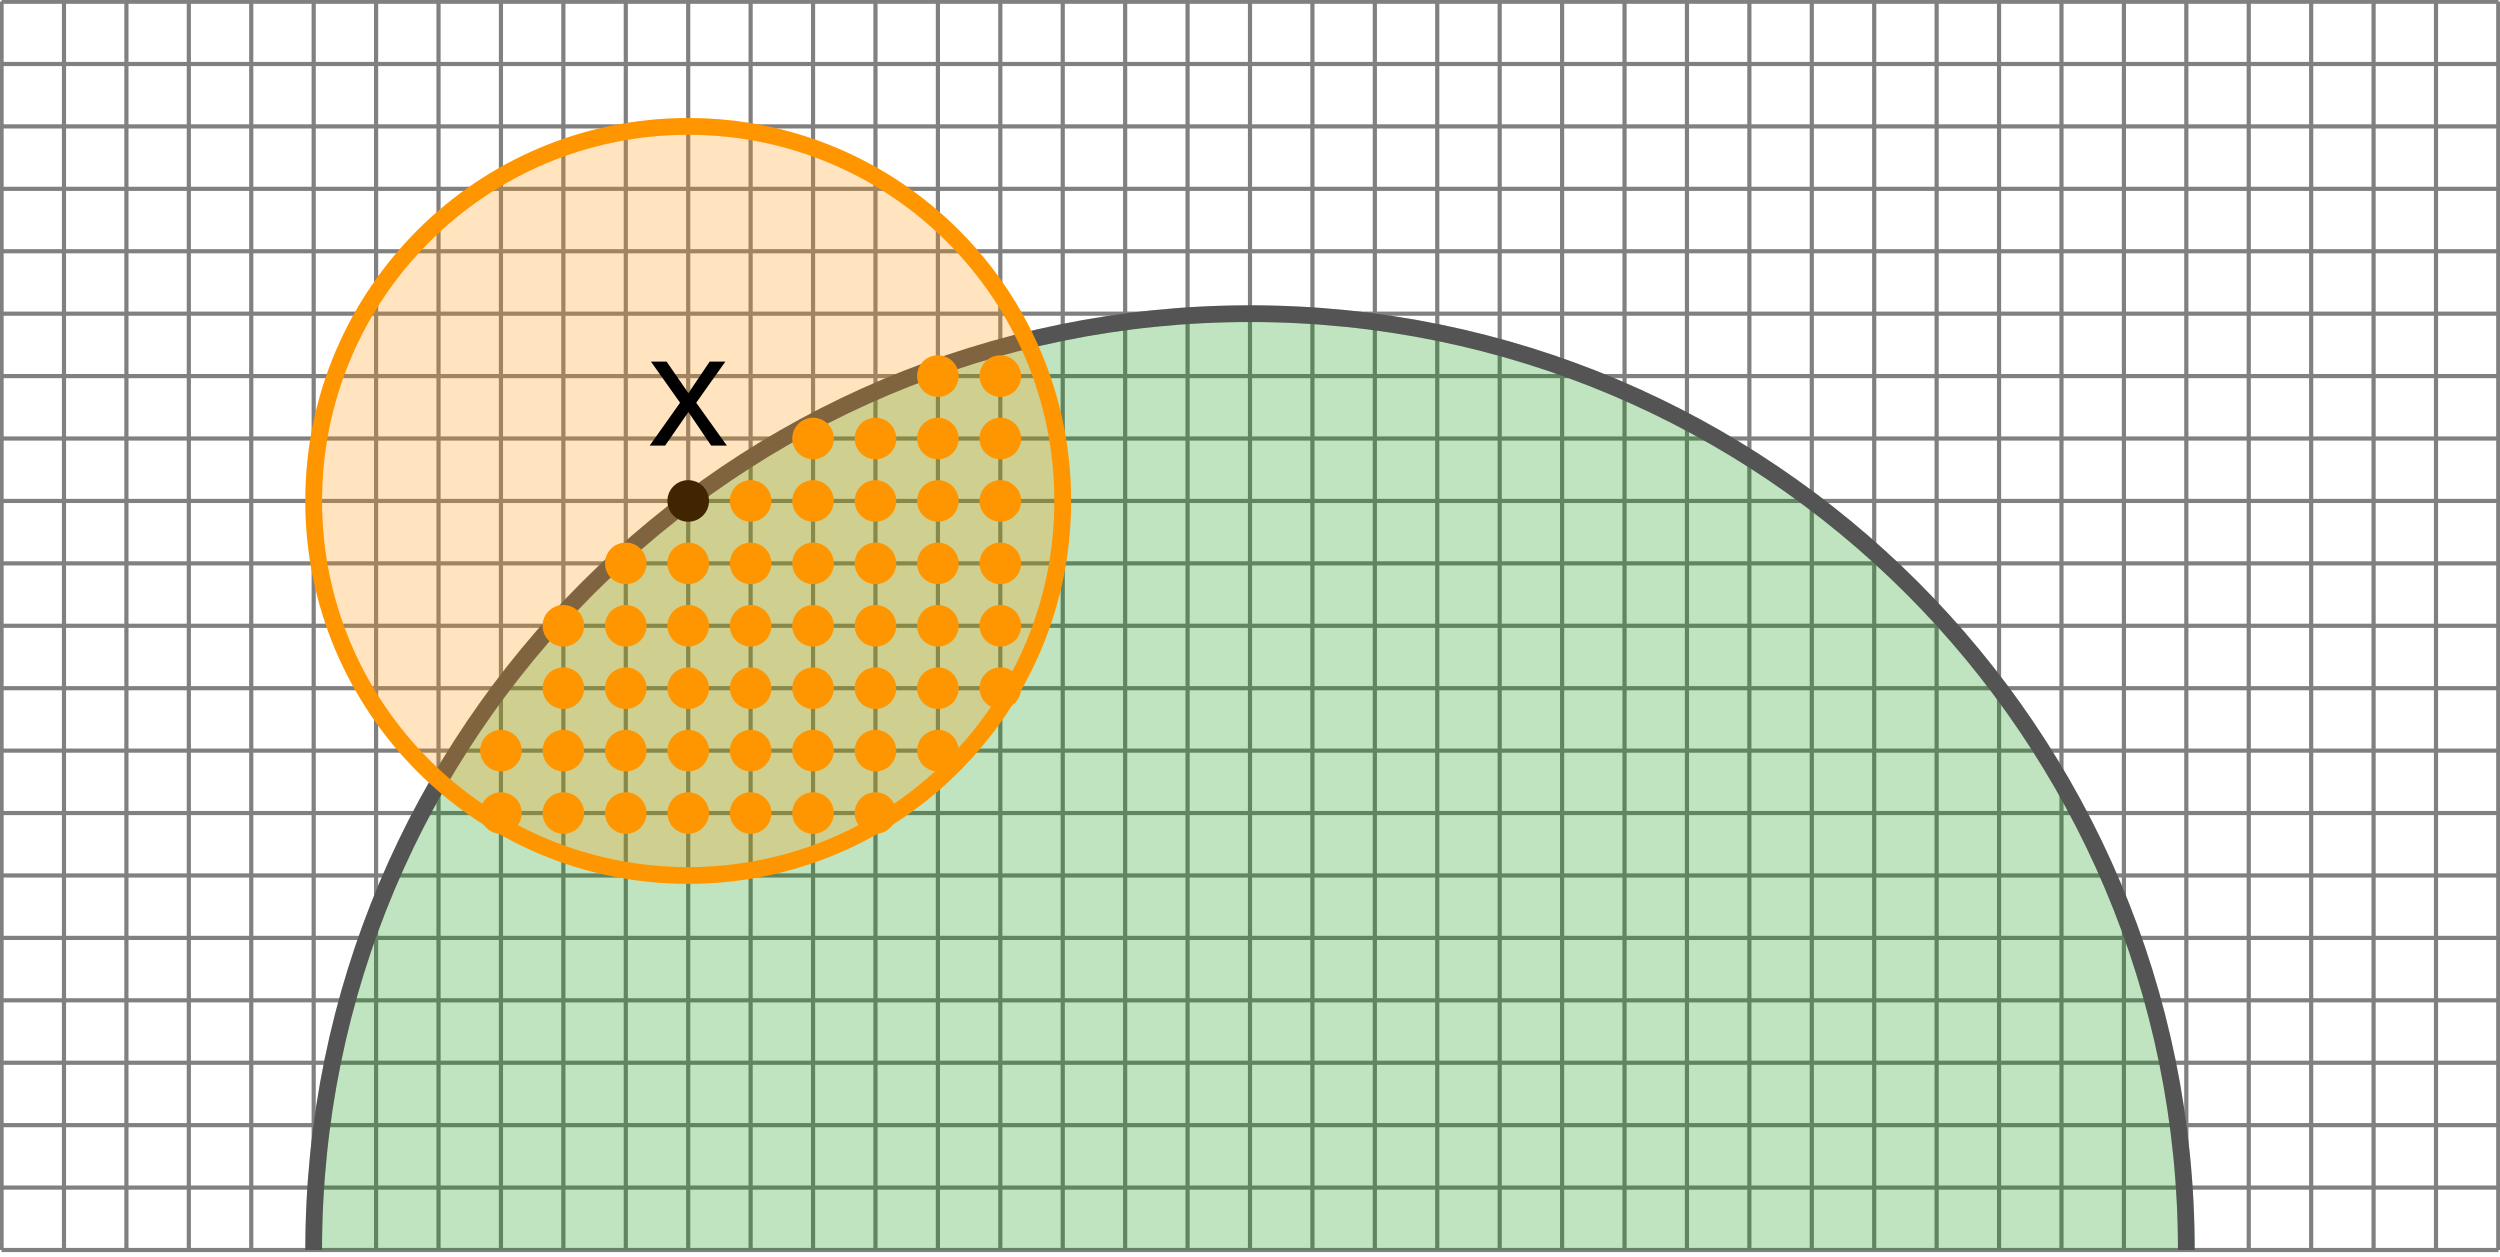
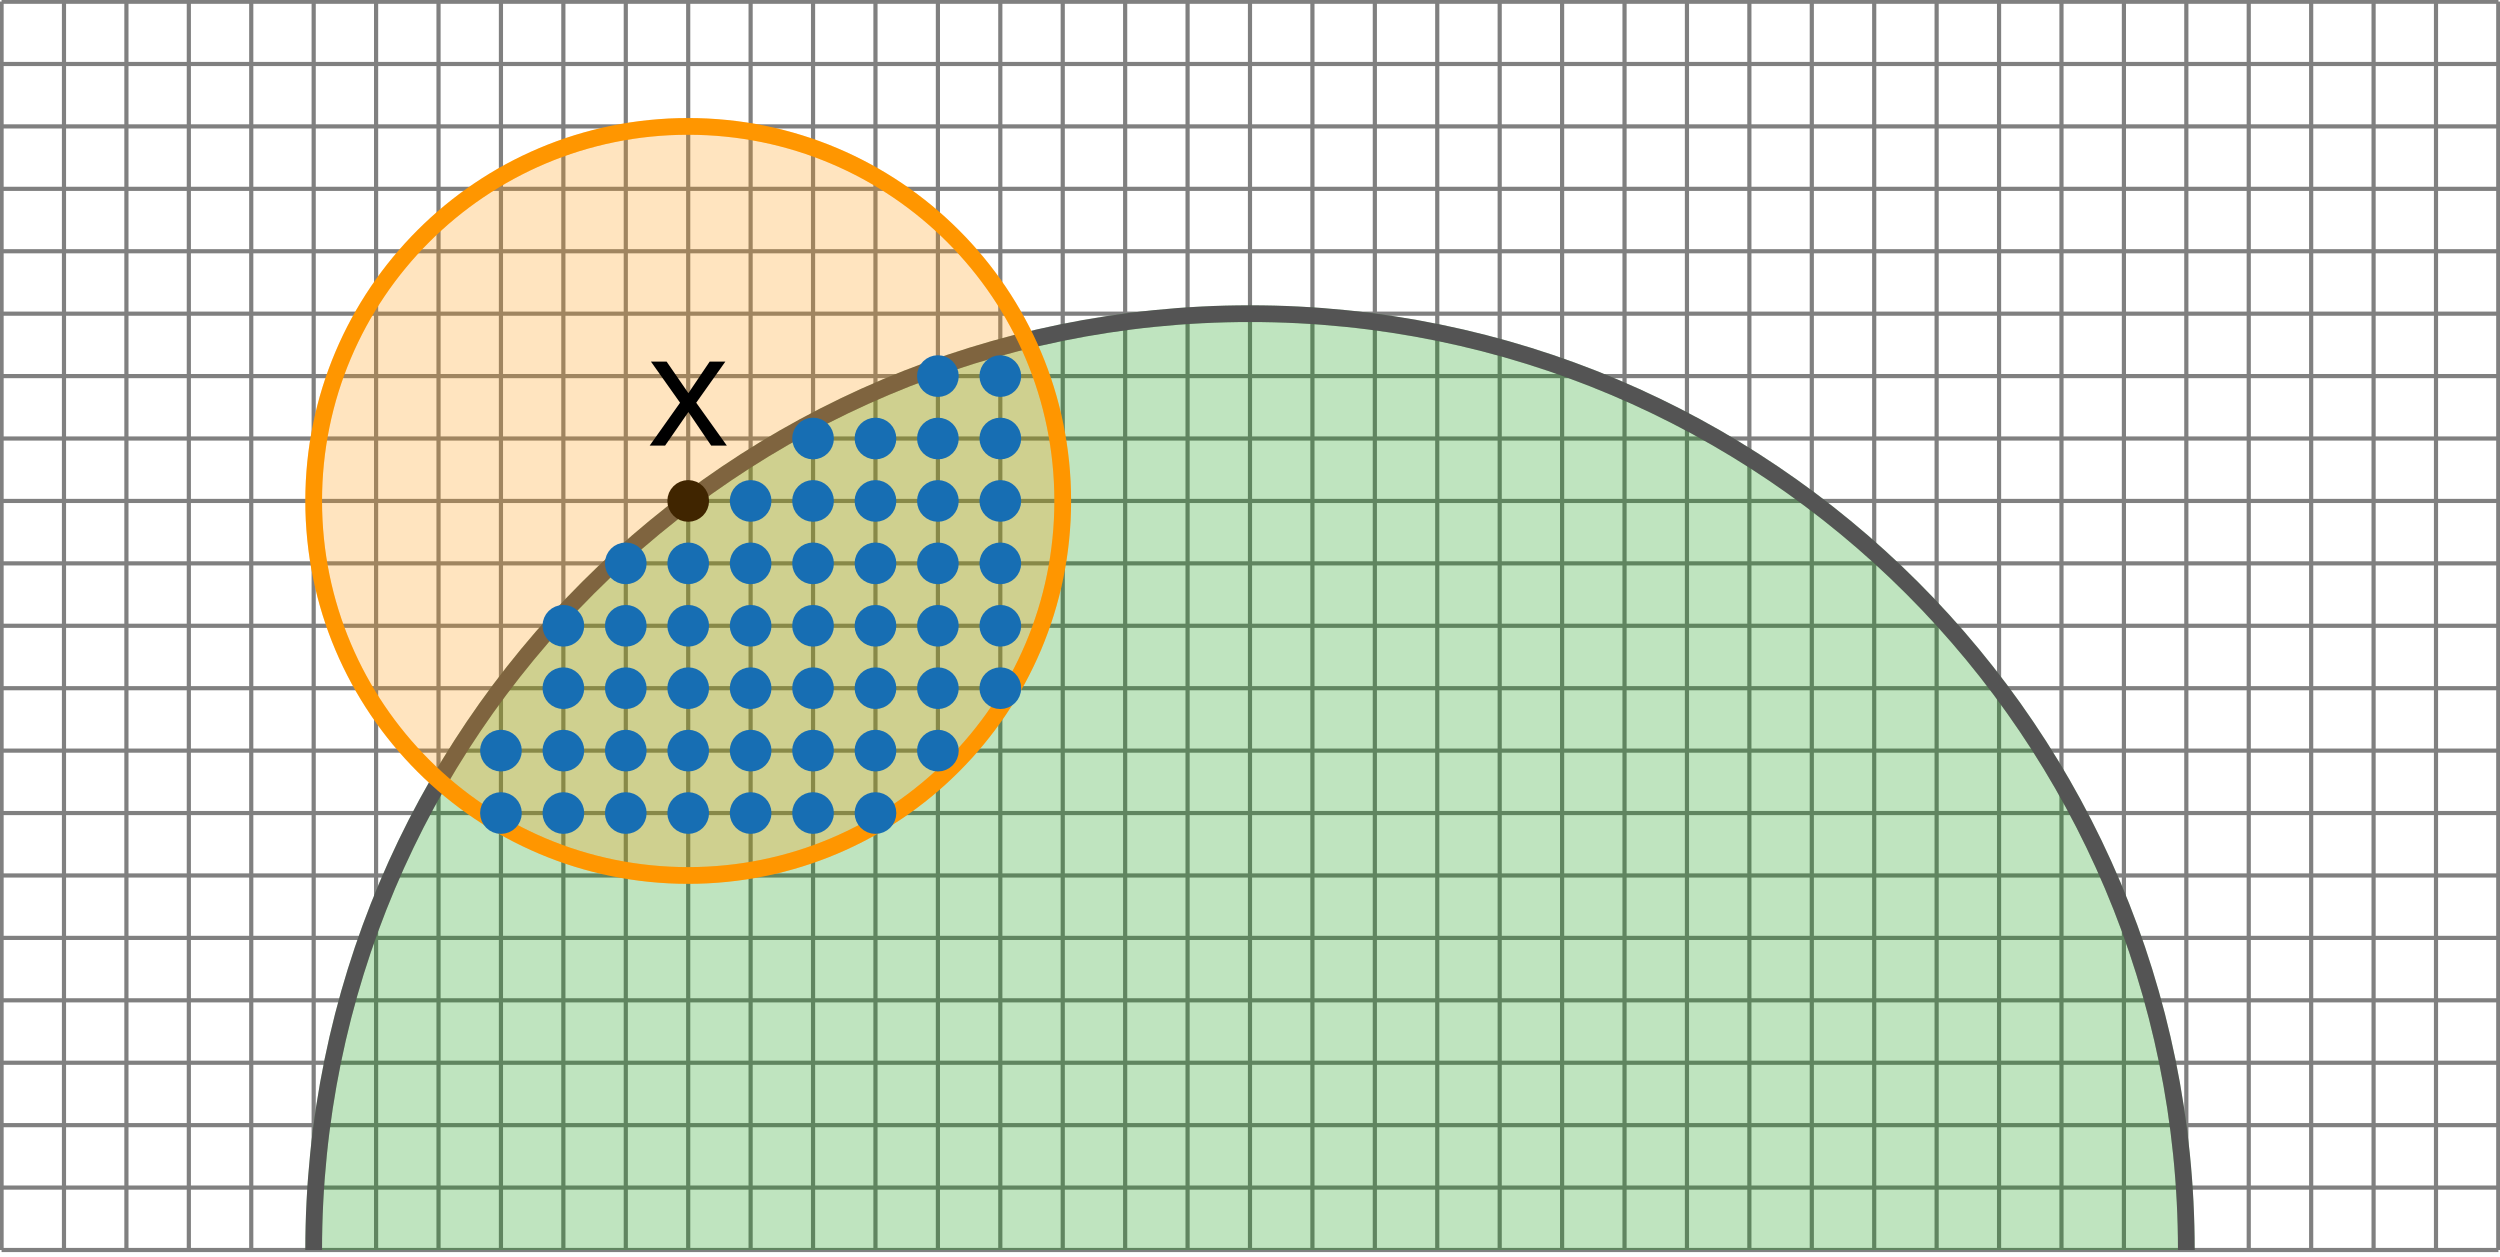
<svg xmlns="http://www.w3.org/2000/svg" width="159.535pt" height="80.167pt" viewBox="-0.1 -0.4 159.535 80.167 ">
  <g transform="translate(0, 79.76735 ) scale(1,-1) translate(0,0.4 )">
    <g>
      <g stroke="rgb(0.0%,0.0%,0.0%)">
        <g fill="rgb(0.0%,0.0%,0.0%)">
          <g stroke-width="0.4pt">
            <g>
              <g>
                <g stroke="rgb(50.0%,50.0%,50.0%)">
                  <g fill="rgb(50.0%,50.0%,50.0%)">
                    <g stroke-width="0.2pt">
                      <path d=" M  0.0 0.0 M  0.0 0.0 L  159.335 0.0 M  0.0 3.983 L  159.335 3.983 M  0.0 7.967 L  159.335 7.967 M  0.0 11.95 L  159.335 11.95 M  0.0 15.933 L  159.335 15.933 M  0.0 19.917 L  159.335 19.917 M  0.0 23.9 L  159.335 23.9 M  0.0 27.884 L  159.335 27.884 M  0.0 31.867 L  159.335 31.867 M  0.0 35.85 L  159.335 35.85 M  0.0 39.834 L  159.335 39.834 M  0.0 43.817 L  159.335 43.817 M  0.0 47.8 L  159.335 47.8 M  0.0 51.784 L  159.335 51.784 M  0.0 55.767 L  159.335 55.767 M  0.0 59.751 L  159.335 59.751 M  0.0 63.734 L  159.335 63.734 M  0.0 67.717 L  159.335 67.717 M  0.0 71.701 L  159.335 71.701 M  0.0 75.684 L  159.335 75.684 M  0.0 79.657 L  159.335 79.657 M  0.0 0.0 L  0.0 79.667 M  3.983 0.0 L  3.983 79.667 M  7.967 0.0 L  7.967 79.667 M  11.95 0.0 L  11.95 79.667 M  15.933 0.0 L  15.933 79.667 M  19.917 0.0 L  19.917 79.667 M  23.9 0.0 L  23.9 79.667 M  27.884 0.0 L  27.884 79.667 M  31.867 0.0 L  31.867 79.667 M  35.85 0.0 L  35.85 79.667 M  39.834 0.0 L  39.834 79.667 M  43.817 0.0 L  43.817 79.667 M  47.8 0.0 L  47.8 79.667 M  51.784 0.0 L  51.784 79.667 M  55.767 0.0 L  55.767 79.667 M  59.751 0.0 L  59.751 79.667 M  63.734 0.0 L  63.734 79.667 M  67.717 0.0 L  67.717 79.667 M  71.701 0.0 L  71.701 79.667 M  75.684 0.0 L  75.684 79.667 M  79.667 0.0 L  79.667 79.667 M  83.651 0.0 L  83.651 79.667 M  87.634 0.0 L  87.634 79.667 M  91.617 0.0 L  91.617 79.667 M  95.601 0.0 L  95.601 79.667 M  99.584 0.0 L  99.584 79.667 M  103.568 0.0 L  103.568 79.667 M  107.551 0.0 L  107.551 79.667 M  111.534 0.0 L  111.534 79.667 M  115.518 0.0 L  115.518 79.667 M  119.501 0.0 L  119.501 79.667 M  123.484 0.0 L  123.484 79.667 M  127.468 0.0 L  127.468 79.667 M  131.451 0.0 L  131.451 79.667 M  135.435 0.0 L  135.435 79.667 M  139.418 0.0 L  139.418 79.667 M  143.401 0.0 L  143.401 79.667 M  147.385 0.0 L  147.385 79.667 M  151.368 0.0 L  151.368 79.667 M  155.351 0.0 L  155.351 79.667 M  159.325 0.0 L  159.325 79.667  " style="fill:none" />
                    </g>
                  </g>
                </g>
              </g>
              <g>
                <g stroke-width="0.8pt">
                  <g stroke="rgb(0.0%,59%,0.0%)">
                    <g fill="rgb(0.0%,59%,0.0%)">
                      <g stroke-opacity="0.25">
                        <g fill-opacity="0.25">
                          <path d=" M  19.917 0.0 C  19.917 33 46.668 59.751 79.667 59.751 C  112.667 59.751 139.418 33 139.418 0.0  " />
                        </g>
                      </g>
                    </g>
                  </g>
                </g>
              </g>
              <g>
                <g stroke-width="0.8pt">
                  <g stroke="rgb(33%,33%,33%)">
                    <g fill="rgb(33%,33%,33%)">
                      <path d=" M  19.917 0.0 C  19.917 33 46.668 59.751 79.667 59.751 C  112.667 59.751 139.418 33 139.418 0.0  " style="fill:none" />
                    </g>
                  </g>
                </g>
              </g>
              <g>
                <g>
                  <g transform="matrix(1.0,0.0,0.0,1.0,43.81705,47.80042)">
                    <g fill="rgb(0.0%,0.0%,0.0%)">
-                       <text style="stroke:none" transform="scale(1,-1) translate(0.0,0)" text-anchor="middle" font-size="10"> 
+                       <text style="stroke:none" transform="scale(1,-1) translate(0.0,0)" text-anchor="middle" font-size="10">
</text>
                    </g>
                  </g>
                </g>
              </g>
              <g>
                <g stroke-width="0.8pt">
                  <g stroke="rgb(0.0%,0.0%,0.0%)">
                    <g fill="rgb(0.0%,0.0%,0.0%)">
                      <path d=" M  43.817 47.8 M  44.614 47.8 C  44.614 48.24 44.257 48.597 43.817 48.597 C  43.377 48.597 43.02 48.24 43.02 47.8 C  43.02 47.36 43.377 47.004 43.817 47.004 C  44.257 47.004 44.614 47.36 44.614 47.8 Z M  43.817 47.8  " />
                    </g>
                  </g>
                </g>
              </g>
              <g>
                <g stroke-width="0.8pt">
                  <g stroke="rgb(100.0%,59%,0.0%)">
                    <g fill="rgb(100.0%,59%,0.0%)">
                      <g stroke-opacity="0.25">
                        <g fill-opacity="0.25">
                          <path d=" M  43.817 47.8 M  67.717 47.8 C  67.717 61 57.017 71.701 43.817 71.701 C  30.617 71.701 19.917 61 19.917 47.8 C  19.917 34.601 30.617 23.9 43.817 23.9 C  57.017 23.9 67.717 34.601 67.717 47.8 Z M  43.817 47.8  " />
                        </g>
                      </g>
                    </g>
                  </g>
                </g>
              </g>
              <g>
                <g stroke-width="0.8pt">
                  <g stroke="rgb(100.0%,59%,0.0%)">
                    <g fill="rgb(100.0%,59%,0.0%)">
                      <path d=" M  43.817 47.8 M  67.717 47.8 C  67.717 61 57.017 71.701 43.817 71.701 C  30.617 71.701 19.917 61 19.917 47.8 C  19.917 34.601 30.617 23.9 43.817 23.9 C  57.017 23.9 67.717 34.601 67.717 47.8 Z M  43.817 47.8  " style="fill:none" />
                    </g>
                  </g>
                </g>
              </g>
              <path d="  " style="fill:none" />
              <g>
                <g>
                  <g transform="matrix(1.0,0.0,0.0,1.0,40.78235,51.33339)">
                    <g fill="rgb(0.0%,0.0%,0.0%)">
                      <text style="stroke:none" transform="scale(1,-1) translate(3.0347,0)" text-anchor="middle" font-size="10">
                        <tspan font-family="cmbx" font-size="10">x</tspan>
                      </text>
                    </g>
                  </g>
                </g>
              </g>
              <g>
                <g stroke-width="0.8pt">
-                   <g stroke="rgb(100.0%,59%,0.0%)">
-                     <g fill="rgb(100.0%,59%,0.0%)">
+                   <g stroke="rgb(9.0%,43.137%,70.2%)">
+                     <g fill="rgb(9.0%,43.137%,70.2%)">
                      <path d=" M  31.867 27.884 M  32.664 27.884 C  32.664 28.324 32.307 28.68 31.867 28.68 C  31.427 28.68 31.07 28.324 31.07 27.884 C  31.07 27.444 31.427 27.087 31.867 27.087 C  32.307 27.087 32.664 27.444 32.664 27.884 Z M  31.867 27.884  " />
                    </g>
                  </g>
                </g>
              </g>
              <g>
                <g stroke-width="0.8pt">
-                   <g stroke="rgb(100.0%,59%,0.0%)">
-                     <g fill="rgb(100.0%,59%,0.0%)">
+                   <g stroke="rgb(9.0%,43.137%,70.2%)">
+                     <g fill="rgb(9.0%,43.137%,70.2%)">
                      <path d=" M  35.85 27.884 M  36.647 27.884 C  36.647 28.324 36.29 28.68 35.85 28.68 C  35.41 28.68 35.054 28.324 35.054 27.884 C  35.054 27.444 35.41 27.087 35.85 27.087 C  36.29 27.087 36.647 27.444 36.647 27.884 Z M  35.85 27.884  " />
                    </g>
                  </g>
                </g>
              </g>
              <g>
                <g stroke-width="0.8pt">
-                   <g stroke="rgb(100.0%,59%,0.0%)">
-                     <g fill="rgb(100.0%,59%,0.0%)">
+                   <g stroke="rgb(9.0%,43.137%,70.2%)">
+                     <g fill="rgb(9.0%,43.137%,70.2%)">
                      <path d=" M  39.834 27.884 M  40.63 27.884 C  40.63 28.324 40.274 28.68 39.834 28.68 C  39.394 28.68 39.037 28.324 39.037 27.884 C  39.037 27.444 39.394 27.087 39.834 27.087 C  40.274 27.087 40.63 27.444 40.63 27.884 Z M  39.834 27.884  " />
                    </g>
                  </g>
                </g>
              </g>
              <g>
                <g stroke-width="0.8pt">
-                   <g stroke="rgb(100.0%,59%,0.0%)">
-                     <g fill="rgb(100.0%,59%,0.0%)">
+                   <g stroke="rgb(9.0%,43.137%,70.2%)">
+                     <g fill="rgb(9.0%,43.137%,70.2%)">
                      <path d=" M  43.817 27.884 M  44.614 27.884 C  44.614 28.324 44.257 28.68 43.817 28.68 C  43.377 28.68 43.02 28.324 43.02 27.884 C  43.02 27.444 43.377 27.087 43.817 27.087 C  44.257 27.087 44.614 27.444 44.614 27.884 Z M  43.817 27.884  " />
                    </g>
                  </g>
                </g>
              </g>
              <g>
                <g stroke-width="0.8pt">
-                   <g stroke="rgb(100.0%,59%,0.0%)">
-                     <g fill="rgb(100.0%,59%,0.0%)">
+                   <g stroke="rgb(9.0%,43.137%,70.2%)">
+                     <g fill="rgb(9.0%,43.137%,70.2%)">
                      <path d=" M  47.8 27.884 M  48.597 27.884 C  48.597 28.324 48.24 28.68 47.8 28.68 C  47.36 28.68 47.004 28.324 47.004 27.884 C  47.004 27.444 47.36 27.087 47.8 27.087 C  48.24 27.087 48.597 27.444 48.597 27.884 Z M  47.8 27.884  " />
                    </g>
                  </g>
                </g>
              </g>
              <g>
                <g stroke-width="0.8pt">
-                   <g stroke="rgb(100.0%,59%,0.0%)">
-                     <g fill="rgb(100.0%,59%,0.0%)">
+                   <g stroke="rgb(9.0%,43.137%,70.2%)">
+                     <g fill="rgb(9.0%,43.137%,70.2%)">
                      <path d=" M  51.784 27.884 M  52.58 27.884 C  52.58 28.324 52.224 28.68 51.784 28.68 C  51.344 28.68 50.987 28.324 50.987 27.884 C  50.987 27.444 51.344 27.087 51.784 27.087 C  52.224 27.087 52.58 27.444 52.58 27.884 Z M  51.784 27.884  " />
                    </g>
                  </g>
                </g>
              </g>
              <g>
                <g stroke-width="0.8pt">
-                   <g stroke="rgb(100.0%,59%,0.0%)">
-                     <g fill="rgb(100.0%,59%,0.0%)">
+                   <g stroke="rgb(9.0%,43.137%,70.2%)">
+                     <g fill="rgb(9.0%,43.137%,70.2%)">
                      <path d=" M  55.767 27.884 M  56.564 27.884 C  56.564 28.324 56.207 28.68 55.767 28.68 C  55.327 28.68 54.97 28.324 54.97 27.884 C  54.97 27.444 55.327 27.087 55.767 27.087 C  56.207 27.087 56.564 27.444 56.564 27.884 Z M  55.767 27.884  " />
                    </g>
                  </g>
                </g>
              </g>
              <g>
                <g stroke-width="0.8pt">
-                   <g stroke="rgb(100.0%,59%,0.0%)">
-                     <g fill="rgb(100.0%,59%,0.0%)">
+                   <g stroke="rgb(9.0%,43.137%,70.2%)">
+                     <g fill="rgb(9.0%,43.137%,70.2%)">
                      <path d=" M  31.867 31.867 M  32.664 31.867 C  32.664 32.307 32.307 32.664 31.867 32.664 C  31.427 32.664 31.07 32.307 31.07 31.867 C  31.07 31.427 31.427 31.07 31.867 31.07 C  32.307 31.07 32.664 31.427 32.664 31.867 Z M  31.867 31.867  " />
                    </g>
                  </g>
                </g>
              </g>
              <g>
                <g stroke-width="0.8pt">
-                   <g stroke="rgb(100.0%,59%,0.0%)">
-                     <g fill="rgb(100.0%,59%,0.0%)">
+                   <g stroke="rgb(9.0%,43.137%,70.2%)">
+                     <g fill="rgb(9.0%,43.137%,70.2%)">
                      <path d=" M  35.85 31.867 M  36.647 31.867 C  36.647 32.307 36.29 32.664 35.85 32.664 C  35.41 32.664 35.054 32.307 35.054 31.867 C  35.054 31.427 35.41 31.07 35.85 31.07 C  36.29 31.07 36.647 31.427 36.647 31.867 Z M  35.85 31.867  " />
                    </g>
                  </g>
                </g>
              </g>
              <g>
                <g stroke-width="0.8pt">
-                   <g stroke="rgb(100.0%,59%,0.0%)">
-                     <g fill="rgb(100.0%,59%,0.0%)">
+                   <g stroke="rgb(9.0%,43.137%,70.2%)">
+                     <g fill="rgb(9.0%,43.137%,70.2%)">
                      <path d=" M  39.834 31.867 M  40.63 31.867 C  40.63 32.307 40.274 32.664 39.834 32.664 C  39.394 32.664 39.037 32.307 39.037 31.867 C  39.037 31.427 39.394 31.07 39.834 31.07 C  40.274 31.07 40.63 31.427 40.63 31.867 Z M  39.834 31.867  " />
                    </g>
                  </g>
                </g>
              </g>
              <g>
                <g stroke-width="0.8pt">
-                   <g stroke="rgb(100.0%,59%,0.0%)">
-                     <g fill="rgb(100.0%,59%,0.0%)">
+                   <g stroke="rgb(9.0%,43.137%,70.2%)">
+                     <g fill="rgb(9.0%,43.137%,70.2%)">
                      <path d=" M  43.817 31.867 M  44.614 31.867 C  44.614 32.307 44.257 32.664 43.817 32.664 C  43.377 32.664 43.02 32.307 43.02 31.867 C  43.02 31.427 43.377 31.07 43.817 31.07 C  44.257 31.07 44.614 31.427 44.614 31.867 Z M  43.817 31.867  " />
                    </g>
                  </g>
                </g>
              </g>
              <g>
                <g stroke-width="0.8pt">
-                   <g stroke="rgb(100.0%,59%,0.0%)">
-                     <g fill="rgb(100.0%,59%,0.0%)">
+                   <g stroke="rgb(9.0%,43.137%,70.2%)">
+                     <g fill="rgb(9.0%,43.137%,70.2%)">
                      <path d=" M  47.8 31.867 M  48.597 31.867 C  48.597 32.307 48.24 32.664 47.8 32.664 C  47.36 32.664 47.004 32.307 47.004 31.867 C  47.004 31.427 47.36 31.07 47.8 31.07 C  48.24 31.07 48.597 31.427 48.597 31.867 Z M  47.8 31.867  " />
                    </g>
                  </g>
                </g>
              </g>
              <g>
                <g stroke-width="0.8pt">
-                   <g stroke="rgb(100.0%,59%,0.0%)">
-                     <g fill="rgb(100.0%,59%,0.0%)">
+                   <g stroke="rgb(9.0%,43.137%,70.2%)">
+                     <g fill="rgb(9.0%,43.137%,70.2%)">
                      <path d=" M  51.784 31.867 M  52.58 31.867 C  52.58 32.307 52.224 32.664 51.784 32.664 C  51.344 32.664 50.987 32.307 50.987 31.867 C  50.987 31.427 51.344 31.07 51.784 31.07 C  52.224 31.07 52.58 31.427 52.58 31.867 Z M  51.784 31.867  " />
                    </g>
                  </g>
                </g>
              </g>
              <g>
                <g stroke-width="0.8pt">
-                   <g stroke="rgb(100.0%,59%,0.0%)">
-                     <g fill="rgb(100.0%,59%,0.0%)">
+                   <g stroke="rgb(9.0%,43.137%,70.2%)">
+                     <g fill="rgb(9.0%,43.137%,70.2%)">
                      <path d=" M  55.767 31.867 M  56.564 31.867 C  56.564 32.307 56.207 32.664 55.767 32.664 C  55.327 32.664 54.97 32.307 54.97 31.867 C  54.97 31.427 55.327 31.07 55.767 31.07 C  56.207 31.07 56.564 31.427 56.564 31.867 Z M  55.767 31.867  " />
                    </g>
                  </g>
                </g>
              </g>
              <g>
                <g stroke-width="0.8pt">
-                   <g stroke="rgb(100.0%,59%,0.0%)">
-                     <g fill="rgb(100.0%,59%,0.0%)">
+                   <g stroke="rgb(9.0%,43.137%,70.2%)">
+                     <g fill="rgb(9.0%,43.137%,70.2%)">
                      <path d=" M  59.751 31.867 M  60.547 31.867 C  60.547 32.307 60.191 32.664 59.751 32.664 C  59.311 32.664 58.954 32.307 58.954 31.867 C  58.954 31.427 59.311 31.07 59.751 31.07 C  60.191 31.07 60.547 31.427 60.547 31.867 Z M  59.751 31.867  " />
                    </g>
                  </g>
                </g>
              </g>
              <g>
                <g stroke-width="0.8pt">
-                   <g stroke="rgb(100.0%,59%,0.0%)">
-                     <g fill="rgb(100.0%,59%,0.0%)">
+                   <g stroke="rgb(9.0%,43.137%,70.2%)">
+                     <g fill="rgb(9.0%,43.137%,70.2%)">
                      <path d=" M  35.85 35.85 M  36.647 35.85 C  36.647 36.29 36.29 36.647 35.85 36.647 C  35.41 36.647 35.054 36.29 35.054 35.85 C  35.054 35.41 35.41 35.054 35.85 35.054 C  36.29 35.054 36.647 35.41 36.647 35.85 Z M  35.85 35.85  " />
                    </g>
                  </g>
                </g>
              </g>
              <g>
                <g stroke-width="0.8pt">
-                   <g stroke="rgb(100.0%,59%,0.0%)">
-                     <g fill="rgb(100.0%,59%,0.0%)">
+                   <g stroke="rgb(9.0%,43.137%,70.2%)">
+                     <g fill="rgb(9.0%,43.137%,70.2%)">
                      <path d=" M  39.834 35.85 M  40.63 35.85 C  40.63 36.29 40.274 36.647 39.834 36.647 C  39.394 36.647 39.037 36.29 39.037 35.85 C  39.037 35.41 39.394 35.054 39.834 35.054 C  40.274 35.054 40.63 35.41 40.63 35.85 Z M  39.834 35.85  " />
                    </g>
                  </g>
                </g>
              </g>
              <g>
                <g stroke-width="0.8pt">
-                   <g stroke="rgb(100.0%,59%,0.0%)">
-                     <g fill="rgb(100.0%,59%,0.0%)">
+                   <g stroke="rgb(9.0%,43.137%,70.2%)">
+                     <g fill="rgb(9.0%,43.137%,70.2%)">
                      <path d=" M  43.817 35.85 M  44.614 35.85 C  44.614 36.29 44.257 36.647 43.817 36.647 C  43.377 36.647 43.02 36.29 43.02 35.85 C  43.02 35.41 43.377 35.054 43.817 35.054 C  44.257 35.054 44.614 35.41 44.614 35.85 Z M  43.817 35.85  " />
                    </g>
                  </g>
                </g>
              </g>
              <g>
                <g stroke-width="0.8pt">
-                   <g stroke="rgb(100.0%,59%,0.0%)">
-                     <g fill="rgb(100.0%,59%,0.0%)">
+                   <g stroke="rgb(9.0%,43.137%,70.2%)">
+                     <g fill="rgb(9.0%,43.137%,70.2%)">
                      <path d=" M  47.8 35.85 M  48.597 35.85 C  48.597 36.29 48.24 36.647 47.8 36.647 C  47.36 36.647 47.004 36.29 47.004 35.85 C  47.004 35.41 47.36 35.054 47.8 35.054 C  48.24 35.054 48.597 35.41 48.597 35.85 Z M  47.8 35.85  " />
                    </g>
                  </g>
                </g>
              </g>
              <g>
                <g stroke-width="0.8pt">
-                   <g stroke="rgb(100.0%,59%,0.0%)">
-                     <g fill="rgb(100.0%,59%,0.0%)">
+                   <g stroke="rgb(9.0%,43.137%,70.2%)">
+                     <g fill="rgb(9.0%,43.137%,70.2%)">
                      <path d=" M  51.784 35.85 M  52.58 35.85 C  52.58 36.29 52.224 36.647 51.784 36.647 C  51.344 36.647 50.987 36.29 50.987 35.85 C  50.987 35.41 51.344 35.054 51.784 35.054 C  52.224 35.054 52.58 35.41 52.58 35.85 Z M  51.784 35.85  " />
                    </g>
                  </g>
                </g>
              </g>
              <g>
                <g stroke-width="0.8pt">
-                   <g stroke="rgb(100.0%,59%,0.0%)">
-                     <g fill="rgb(100.0%,59%,0.0%)">
+                   <g stroke="rgb(9.0%,43.137%,70.2%)">
+                     <g fill="rgb(9.0%,43.137%,70.2%)">
                      <path d=" M  55.767 35.85 M  56.564 35.85 C  56.564 36.29 56.207 36.647 55.767 36.647 C  55.327 36.647 54.97 36.29 54.97 35.85 C  54.97 35.41 55.327 35.054 55.767 35.054 C  56.207 35.054 56.564 35.41 56.564 35.85 Z M  55.767 35.85  " />
                    </g>
                  </g>
                </g>
              </g>
              <g>
                <g stroke-width="0.8pt">
-                   <g stroke="rgb(100.0%,59%,0.0%)">
-                     <g fill="rgb(100.0%,59%,0.0%)">
+                   <g stroke="rgb(9.0%,43.137%,70.2%)">
+                     <g fill="rgb(9.0%,43.137%,70.2%)">
                      <path d=" M  59.751 35.85 M  60.547 35.85 C  60.547 36.29 60.191 36.647 59.751 36.647 C  59.311 36.647 58.954 36.29 58.954 35.85 C  58.954 35.41 59.311 35.054 59.751 35.054 C  60.191 35.054 60.547 35.41 60.547 35.85 Z M  59.751 35.85  " />
                    </g>
                  </g>
                </g>
              </g>
              <g>
                <g stroke-width="0.8pt">
-                   <g stroke="rgb(100.0%,59%,0.0%)">
-                     <g fill="rgb(100.0%,59%,0.0%)">
+                   <g stroke="rgb(9.0%,43.137%,70.2%)">
+                     <g fill="rgb(9.0%,43.137%,70.2%)">
                      <path d=" M  63.734 35.85 M  64.531 35.85 C  64.531 36.29 64.174 36.647 63.734 36.647 C  63.294 36.647 62.937 36.29 62.937 35.85 C  62.937 35.41 63.294 35.054 63.734 35.054 C  64.174 35.054 64.531 35.41 64.531 35.85 Z M  63.734 35.85  " />
                    </g>
                  </g>
                </g>
              </g>
              <g>
                <g stroke-width="0.8pt">
-                   <g stroke="rgb(100.0%,59%,0.0%)">
-                     <g fill="rgb(100.0%,59%,0.0%)">
+                   <g stroke="rgb(9.0%,43.137%,70.2%)">
+                     <g fill="rgb(9.0%,43.137%,70.2%)">
                      <path d=" M  35.85 39.834 M  36.647 39.834 C  36.647 40.274 36.29 40.63 35.85 40.63 C  35.41 40.63 35.054 40.274 35.054 39.834 C  35.054 39.394 35.41 39.037 35.85 39.037 C  36.29 39.037 36.647 39.394 36.647 39.834 Z M  35.85 39.834  " />
                    </g>
                  </g>
                </g>
              </g>
              <g>
                <g stroke-width="0.8pt">
-                   <g stroke="rgb(100.0%,59%,0.0%)">
-                     <g fill="rgb(100.0%,59%,0.0%)">
+                   <g stroke="rgb(9.0%,43.137%,70.2%)">
+                     <g fill="rgb(9.0%,43.137%,70.2%)">
                      <path d=" M  39.834 39.834 M  40.63 39.834 C  40.63 40.274 40.274 40.63 39.834 40.63 C  39.394 40.63 39.037 40.274 39.037 39.834 C  39.037 39.394 39.394 39.037 39.834 39.037 C  40.274 39.037 40.63 39.394 40.63 39.834 Z M  39.834 39.834  " />
                    </g>
                  </g>
                </g>
              </g>
              <g>
                <g stroke-width="0.8pt">
-                   <g stroke="rgb(100.0%,59%,0.0%)">
-                     <g fill="rgb(100.0%,59%,0.0%)">
+                   <g stroke="rgb(9.0%,43.137%,70.2%)">
+                     <g fill="rgb(9.0%,43.137%,70.2%)">
                      <path d=" M  43.817 39.834 M  44.614 39.834 C  44.614 40.274 44.257 40.63 43.817 40.63 C  43.377 40.63 43.02 40.274 43.02 39.834 C  43.02 39.394 43.377 39.037 43.817 39.037 C  44.257 39.037 44.614 39.394 44.614 39.834 Z M  43.817 39.834  " />
                    </g>
                  </g>
                </g>
              </g>
              <g>
                <g stroke-width="0.8pt">
-                   <g stroke="rgb(100.0%,59%,0.0%)">
-                     <g fill="rgb(100.0%,59%,0.0%)">
+                   <g stroke="rgb(9.0%,43.137%,70.2%)">
+                     <g fill="rgb(9.0%,43.137%,70.2%)">
                      <path d=" M  47.8 39.834 M  48.597 39.834 C  48.597 40.274 48.24 40.63 47.8 40.63 C  47.36 40.63 47.004 40.274 47.004 39.834 C  47.004 39.394 47.36 39.037 47.8 39.037 C  48.24 39.037 48.597 39.394 48.597 39.834 Z M  47.8 39.834  " />
                    </g>
                  </g>
                </g>
              </g>
              <g>
                <g stroke-width="0.8pt">
-                   <g stroke="rgb(100.0%,59%,0.0%)">
-                     <g fill="rgb(100.0%,59%,0.0%)">
+                   <g stroke="rgb(9.0%,43.137%,70.2%)">
+                     <g fill="rgb(9.0%,43.137%,70.2%)">
                      <path d=" M  51.784 39.834 M  52.58 39.834 C  52.58 40.274 52.224 40.63 51.784 40.63 C  51.344 40.63 50.987 40.274 50.987 39.834 C  50.987 39.394 51.344 39.037 51.784 39.037 C  52.224 39.037 52.58 39.394 52.58 39.834 Z M  51.784 39.834  " />
                    </g>
                  </g>
                </g>
              </g>
              <g>
                <g stroke-width="0.8pt">
-                   <g stroke="rgb(100.0%,59%,0.0%)">
-                     <g fill="rgb(100.0%,59%,0.0%)">
+                   <g stroke="rgb(9.0%,43.137%,70.2%)">
+                     <g fill="rgb(9.0%,43.137%,70.2%)">
                      <path d=" M  55.767 39.834 M  56.564 39.834 C  56.564 40.274 56.207 40.63 55.767 40.63 C  55.327 40.63 54.97 40.274 54.97 39.834 C  54.97 39.394 55.327 39.037 55.767 39.037 C  56.207 39.037 56.564 39.394 56.564 39.834 Z M  55.767 39.834  " />
                    </g>
                  </g>
                </g>
              </g>
              <g>
                <g stroke-width="0.8pt">
-                   <g stroke="rgb(100.0%,59%,0.0%)">
-                     <g fill="rgb(100.0%,59%,0.0%)">
+                   <g stroke="rgb(9.0%,43.137%,70.2%)">
+                     <g fill="rgb(9.0%,43.137%,70.2%)">
                      <path d=" M  59.751 39.834 M  60.547 39.834 C  60.547 40.274 60.191 40.63 59.751 40.63 C  59.311 40.63 58.954 40.274 58.954 39.834 C  58.954 39.394 59.311 39.037 59.751 39.037 C  60.191 39.037 60.547 39.394 60.547 39.834 Z M  59.751 39.834  " />
                    </g>
                  </g>
                </g>
              </g>
              <g>
                <g stroke-width="0.8pt">
-                   <g stroke="rgb(100.0%,59%,0.0%)">
-                     <g fill="rgb(100.0%,59%,0.0%)">
+                   <g stroke="rgb(9.0%,43.137%,70.2%)">
+                     <g fill="rgb(9.0%,43.137%,70.2%)">
                      <path d=" M  63.734 39.834 M  64.531 39.834 C  64.531 40.274 64.174 40.63 63.734 40.63 C  63.294 40.63 62.937 40.274 62.937 39.834 C  62.937 39.394 63.294 39.037 63.734 39.037 C  64.174 39.037 64.531 39.394 64.531 39.834 Z M  63.734 39.834  " />
                    </g>
                  </g>
                </g>
              </g>
              <g>
                <g stroke-width="0.8pt">
-                   <g stroke="rgb(100.0%,59%,0.0%)">
-                     <g fill="rgb(100.0%,59%,0.0%)">
+                   <g stroke="rgb(9.0%,43.137%,70.2%)">
+                     <g fill="rgb(9.0%,43.137%,70.2%)">
                      <path d=" M  39.834 43.817 M  40.63 43.817 C  40.63 44.257 40.274 44.614 39.834 44.614 C  39.394 44.614 39.037 44.257 39.037 43.817 C  39.037 43.377 39.394 43.02 39.834 43.02 C  40.274 43.02 40.63 43.377 40.63 43.817 Z M  39.834 43.817  " />
                    </g>
                  </g>
                </g>
              </g>
              <g>
                <g stroke-width="0.8pt">
-                   <g stroke="rgb(100.0%,59%,0.0%)">
-                     <g fill="rgb(100.0%,59%,0.0%)">
+                   <g stroke="rgb(9.0%,43.137%,70.2%)">
+                     <g fill="rgb(9.0%,43.137%,70.2%)">
                      <path d=" M  43.817 43.817 M  44.614 43.817 C  44.614 44.257 44.257 44.614 43.817 44.614 C  43.377 44.614 43.02 44.257 43.02 43.817 C  43.02 43.377 43.377 43.02 43.817 43.02 C  44.257 43.02 44.614 43.377 44.614 43.817 Z M  43.817 43.817  " />
                    </g>
                  </g>
                </g>
              </g>
              <g>
                <g stroke-width="0.8pt">
-                   <g stroke="rgb(100.0%,59%,0.0%)">
-                     <g fill="rgb(100.0%,59%,0.0%)">
+                   <g stroke="rgb(9.0%,43.137%,70.2%)">
+                     <g fill="rgb(9.0%,43.137%,70.2%)">
                      <path d=" M  47.8 43.817 M  48.597 43.817 C  48.597 44.257 48.24 44.614 47.8 44.614 C  47.36 44.614 47.004 44.257 47.004 43.817 C  47.004 43.377 47.36 43.02 47.8 43.02 C  48.24 43.02 48.597 43.377 48.597 43.817 Z M  47.8 43.817  " />
                    </g>
                  </g>
                </g>
              </g>
              <g>
                <g stroke-width="0.8pt">
-                   <g stroke="rgb(100.0%,59%,0.0%)">
-                     <g fill="rgb(100.0%,59%,0.0%)">
+                   <g stroke="rgb(9.0%,43.137%,70.2%)">
+                     <g fill="rgb(9.0%,43.137%,70.2%)">
                      <path d=" M  51.784 43.817 M  52.58 43.817 C  52.58 44.257 52.224 44.614 51.784 44.614 C  51.344 44.614 50.987 44.257 50.987 43.817 C  50.987 43.377 51.344 43.02 51.784 43.02 C  52.224 43.02 52.58 43.377 52.58 43.817 Z M  51.784 43.817  " />
                    </g>
                  </g>
                </g>
              </g>
              <g>
                <g stroke-width="0.8pt">
-                   <g stroke="rgb(100.0%,59%,0.0%)">
-                     <g fill="rgb(100.0%,59%,0.0%)">
+                   <g stroke="rgb(9.0%,43.137%,70.2%)">
+                     <g fill="rgb(9.0%,43.137%,70.2%)">
                      <path d=" M  55.767 43.817 M  56.564 43.817 C  56.564 44.257 56.207 44.614 55.767 44.614 C  55.327 44.614 54.97 44.257 54.97 43.817 C  54.97 43.377 55.327 43.02 55.767 43.02 C  56.207 43.02 56.564 43.377 56.564 43.817 Z M  55.767 43.817  " />
                    </g>
                  </g>
                </g>
              </g>
              <g>
                <g stroke-width="0.8pt">
-                   <g stroke="rgb(100.0%,59%,0.0%)">
-                     <g fill="rgb(100.0%,59%,0.0%)">
+                   <g stroke="rgb(9.0%,43.137%,70.2%)">
+                     <g fill="rgb(9.0%,43.137%,70.2%)">
                      <path d=" M  59.751 43.817 M  60.547 43.817 C  60.547 44.257 60.191 44.614 59.751 44.614 C  59.311 44.614 58.954 44.257 58.954 43.817 C  58.954 43.377 59.311 43.02 59.751 43.02 C  60.191 43.02 60.547 43.377 60.547 43.817 Z M  59.751 43.817  " />
                    </g>
                  </g>
                </g>
              </g>
              <g>
                <g stroke-width="0.8pt">
-                   <g stroke="rgb(100.0%,59%,0.0%)">
-                     <g fill="rgb(100.0%,59%,0.0%)">
+                   <g stroke="rgb(9.0%,43.137%,70.2%)">
+                     <g fill="rgb(9.0%,43.137%,70.2%)">
                      <path d=" M  63.734 43.817 M  64.531 43.817 C  64.531 44.257 64.174 44.614 63.734 44.614 C  63.294 44.614 62.937 44.257 62.937 43.817 C  62.937 43.377 63.294 43.02 63.734 43.02 C  64.174 43.02 64.531 43.377 64.531 43.817 Z M  63.734 43.817  " />
                    </g>
                  </g>
                </g>
              </g>
              <g>
                <g stroke-width="0.8pt">
-                   <g stroke="rgb(100.0%,59%,0.0%)">
-                     <g fill="rgb(100.0%,59%,0.0%)">
+                   <g stroke="rgb(9.0%,43.137%,70.2%)">
+                     <g fill="rgb(9.0%,43.137%,70.2%)">
                      <path d=" M  47.8 47.8 M  48.597 47.8 C  48.597 48.24 48.24 48.597 47.8 48.597 C  47.36 48.597 47.004 48.24 47.004 47.8 C  47.004 47.36 47.36 47.004 47.8 47.004 C  48.24 47.004 48.597 47.36 48.597 47.8 Z M  47.8 47.8  " />
                    </g>
                  </g>
                </g>
              </g>
              <g>
                <g stroke-width="0.8pt">
-                   <g stroke="rgb(100.0%,59%,0.0%)">
-                     <g fill="rgb(100.0%,59%,0.0%)">
+                   <g stroke="rgb(9.0%,43.137%,70.2%)">
+                     <g fill="rgb(9.0%,43.137%,70.2%)">
                      <path d=" M  51.784 47.8 M  52.58 47.8 C  52.58 48.24 52.224 48.597 51.784 48.597 C  51.344 48.597 50.987 48.24 50.987 47.8 C  50.987 47.36 51.344 47.004 51.784 47.004 C  52.224 47.004 52.58 47.36 52.58 47.8 Z M  51.784 47.8  " />
                    </g>
                  </g>
                </g>
              </g>
              <g>
                <g stroke-width="0.8pt">
-                   <g stroke="rgb(100.0%,59%,0.0%)">
-                     <g fill="rgb(100.0%,59%,0.0%)">
+                   <g stroke="rgb(9.0%,43.137%,70.2%)">
+                     <g fill="rgb(9.0%,43.137%,70.2%)">
                      <path d=" M  55.767 47.8 M  56.564 47.8 C  56.564 48.24 56.207 48.597 55.767 48.597 C  55.327 48.597 54.97 48.24 54.97 47.8 C  54.97 47.36 55.327 47.004 55.767 47.004 C  56.207 47.004 56.564 47.36 56.564 47.8 Z M  55.767 47.8  " />
                    </g>
                  </g>
                </g>
              </g>
              <g>
                <g stroke-width="0.8pt">
-                   <g stroke="rgb(100.0%,59%,0.0%)">
-                     <g fill="rgb(100.0%,59%,0.0%)">
+                   <g stroke="rgb(9.0%,43.137%,70.2%)">
+                     <g fill="rgb(9.0%,43.137%,70.2%)">
                      <path d=" M  59.751 47.8 M  60.547 47.8 C  60.547 48.24 60.191 48.597 59.751 48.597 C  59.311 48.597 58.954 48.24 58.954 47.8 C  58.954 47.36 59.311 47.004 59.751 47.004 C  60.191 47.004 60.547 47.36 60.547 47.8 Z M  59.751 47.8  " />
                    </g>
                  </g>
                </g>
              </g>
              <g>
                <g stroke-width="0.8pt">
-                   <g stroke="rgb(100.0%,59%,0.0%)">
-                     <g fill="rgb(100.0%,59%,0.0%)">
+                   <g stroke="rgb(9.0%,43.137%,70.2%)">
+                     <g fill="rgb(9.0%,43.137%,70.2%)">
                      <path d=" M  63.734 47.8 M  64.531 47.8 C  64.531 48.24 64.174 48.597 63.734 48.597 C  63.294 48.597 62.937 48.24 62.937 47.8 C  62.937 47.36 63.294 47.004 63.734 47.004 C  64.174 47.004 64.531 47.36 64.531 47.8 Z M  63.734 47.8  " />
                    </g>
                  </g>
                </g>
              </g>
              <g>
                <g stroke-width="0.8pt">
-                   <g stroke="rgb(100.0%,59%,0.0%)">
-                     <g fill="rgb(100.0%,59%,0.0%)">
+                   <g stroke="rgb(9.0%,43.137%,70.2%)">
+                     <g fill="rgb(9.0%,43.137%,70.2%)">
                      <path d=" M  51.784 51.784 M  52.58 51.784 C  52.58 52.224 52.224 52.58 51.784 52.58 C  51.344 52.58 50.987 52.224 50.987 51.784 C  50.987 51.344 51.344 50.987 51.784 50.987 C  52.224 50.987 52.58 51.344 52.58 51.784 Z M  51.784 51.784  " />
                    </g>
                  </g>
                </g>
              </g>
              <g>
                <g stroke-width="0.8pt">
-                   <g stroke="rgb(100.0%,59%,0.0%)">
-                     <g fill="rgb(100.0%,59%,0.0%)">
+                   <g stroke="rgb(9.0%,43.137%,70.2%)">
+                     <g fill="rgb(9.0%,43.137%,70.2%)">
                      <path d=" M  55.767 51.784 M  56.564 51.784 C  56.564 52.224 56.207 52.58 55.767 52.58 C  55.327 52.58 54.97 52.224 54.97 51.784 C  54.97 51.344 55.327 50.987 55.767 50.987 C  56.207 50.987 56.564 51.344 56.564 51.784 Z M  55.767 51.784  " />
                    </g>
                  </g>
                </g>
              </g>
              <g>
                <g stroke-width="0.8pt">
-                   <g stroke="rgb(100.0%,59%,0.0%)">
-                     <g fill="rgb(100.0%,59%,0.0%)">
+                   <g stroke="rgb(9.0%,43.137%,70.2%)">
+                     <g fill="rgb(9.0%,43.137%,70.2%)">
                      <path d=" M  59.751 51.784 M  60.547 51.784 C  60.547 52.224 60.191 52.58 59.751 52.58 C  59.311 52.58 58.954 52.224 58.954 51.784 C  58.954 51.344 59.311 50.987 59.751 50.987 C  60.191 50.987 60.547 51.344 60.547 51.784 Z M  59.751 51.784  " />
                    </g>
                  </g>
                </g>
              </g>
              <g>
                <g stroke-width="0.8pt">
-                   <g stroke="rgb(100.0%,59%,0.0%)">
-                     <g fill="rgb(100.0%,59%,0.0%)">
+                   <g stroke="rgb(9.0%,43.137%,70.2%)">
+                     <g fill="rgb(9.0%,43.137%,70.2%)">
                      <path d=" M  63.734 51.784 M  64.531 51.784 C  64.531 52.224 64.174 52.58 63.734 52.58 C  63.294 52.58 62.937 52.224 62.937 51.784 C  62.937 51.344 63.294 50.987 63.734 50.987 C  64.174 50.987 64.531 51.344 64.531 51.784 Z M  63.734 51.784  " />
                    </g>
                  </g>
                </g>
              </g>
              <g>
                <g stroke-width="0.8pt">
-                   <g stroke="rgb(100.0%,59%,0.0%)">
-                     <g fill="rgb(100.0%,59%,0.0%)">
+                   <g stroke="rgb(9.0%,43.137%,70.2%)">
+                     <g fill="rgb(9.0%,43.137%,70.2%)">
                      <path d=" M  59.751 55.767 M  60.547 55.767 C  60.547 56.207 60.191 56.564 59.751 56.564 C  59.311 56.564 58.954 56.207 58.954 55.767 C  58.954 55.327 59.311 54.97 59.751 54.97 C  60.191 54.97 60.547 55.327 60.547 55.767 Z M  59.751 55.767  " />
                    </g>
                  </g>
                </g>
              </g>
              <g>
                <g stroke-width="0.8pt">
-                   <g stroke="rgb(100.0%,59%,0.0%)">
-                     <g fill="rgb(100.0%,59%,0.0%)">
+                   <g stroke="rgb(9.0%,43.137%,70.2%)">
+                     <g fill="rgb(9.0%,43.137%,70.2%)">
                      <path d=" M  63.734 55.767 M  64.531 55.767 C  64.531 56.207 64.174 56.564 63.734 56.564 C  63.294 56.564 62.937 56.207 62.937 55.767 C  62.937 55.327 63.294 54.97 63.734 54.97 C  64.174 54.97 64.531 55.327 64.531 55.767 Z M  63.734 55.767  " />
                    </g>
                  </g>
                </g>
              </g>
            </g>
          </g>
        </g>
      </g>
    </g>
  </g>
</svg>
